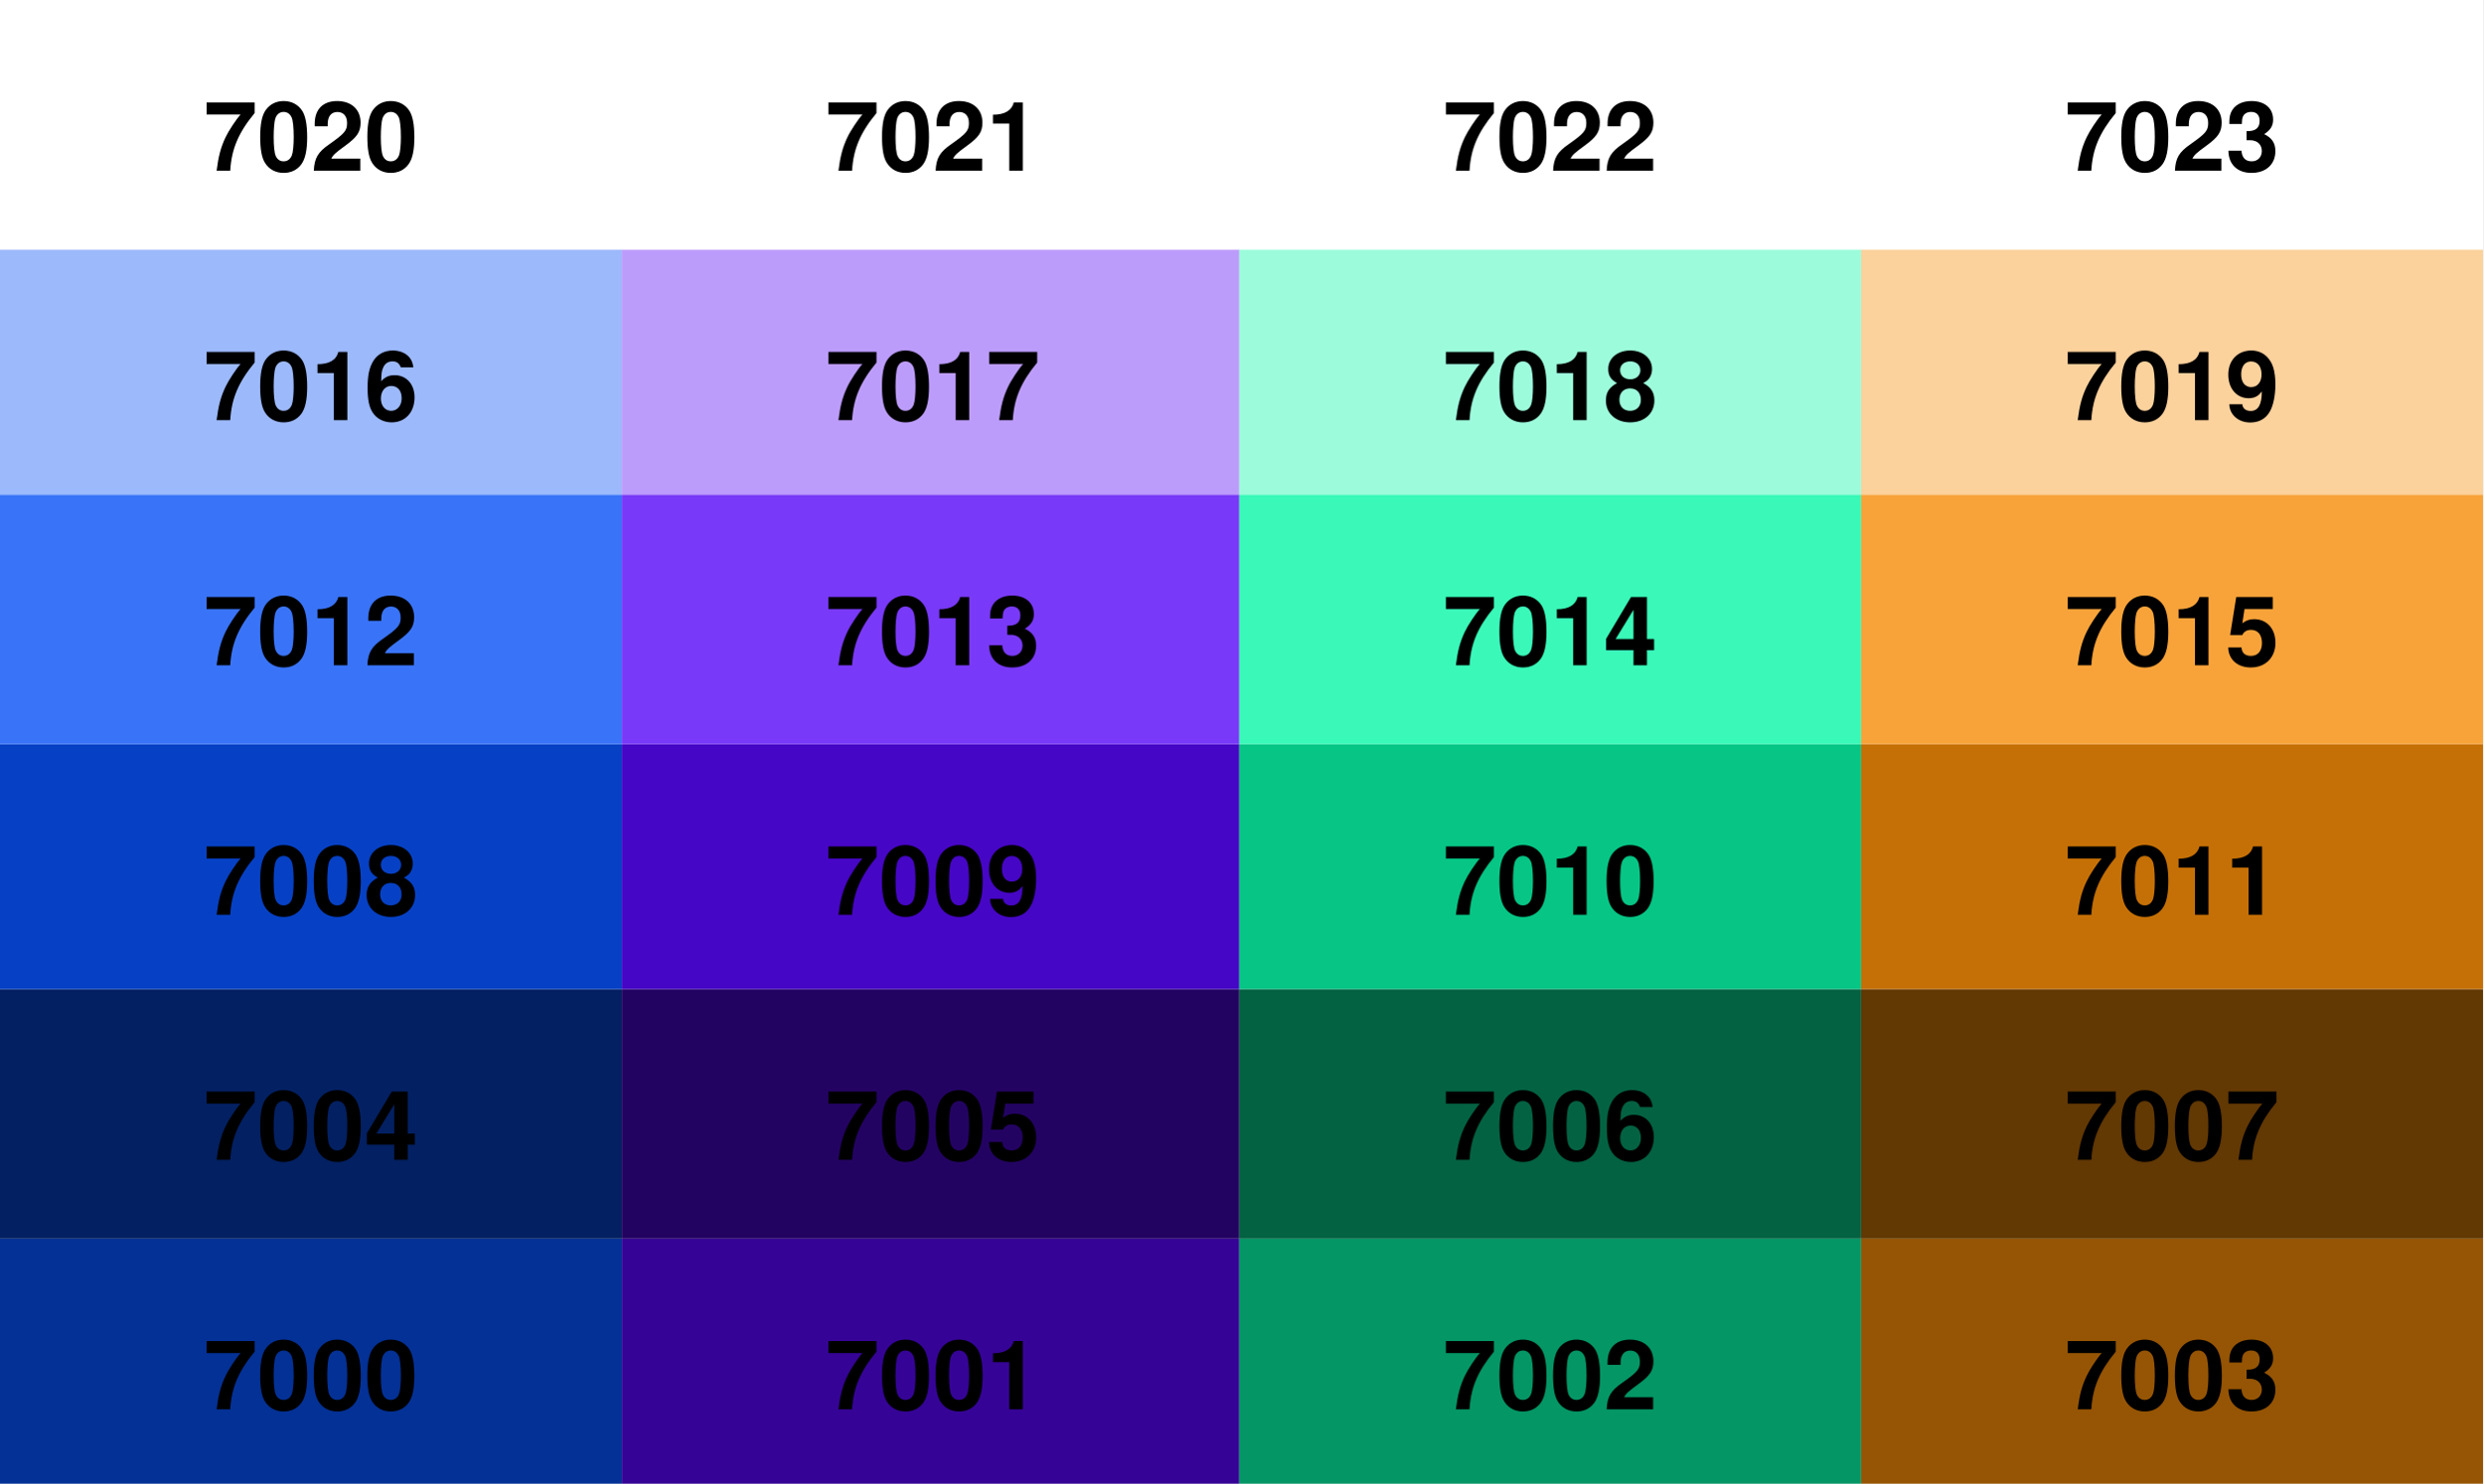
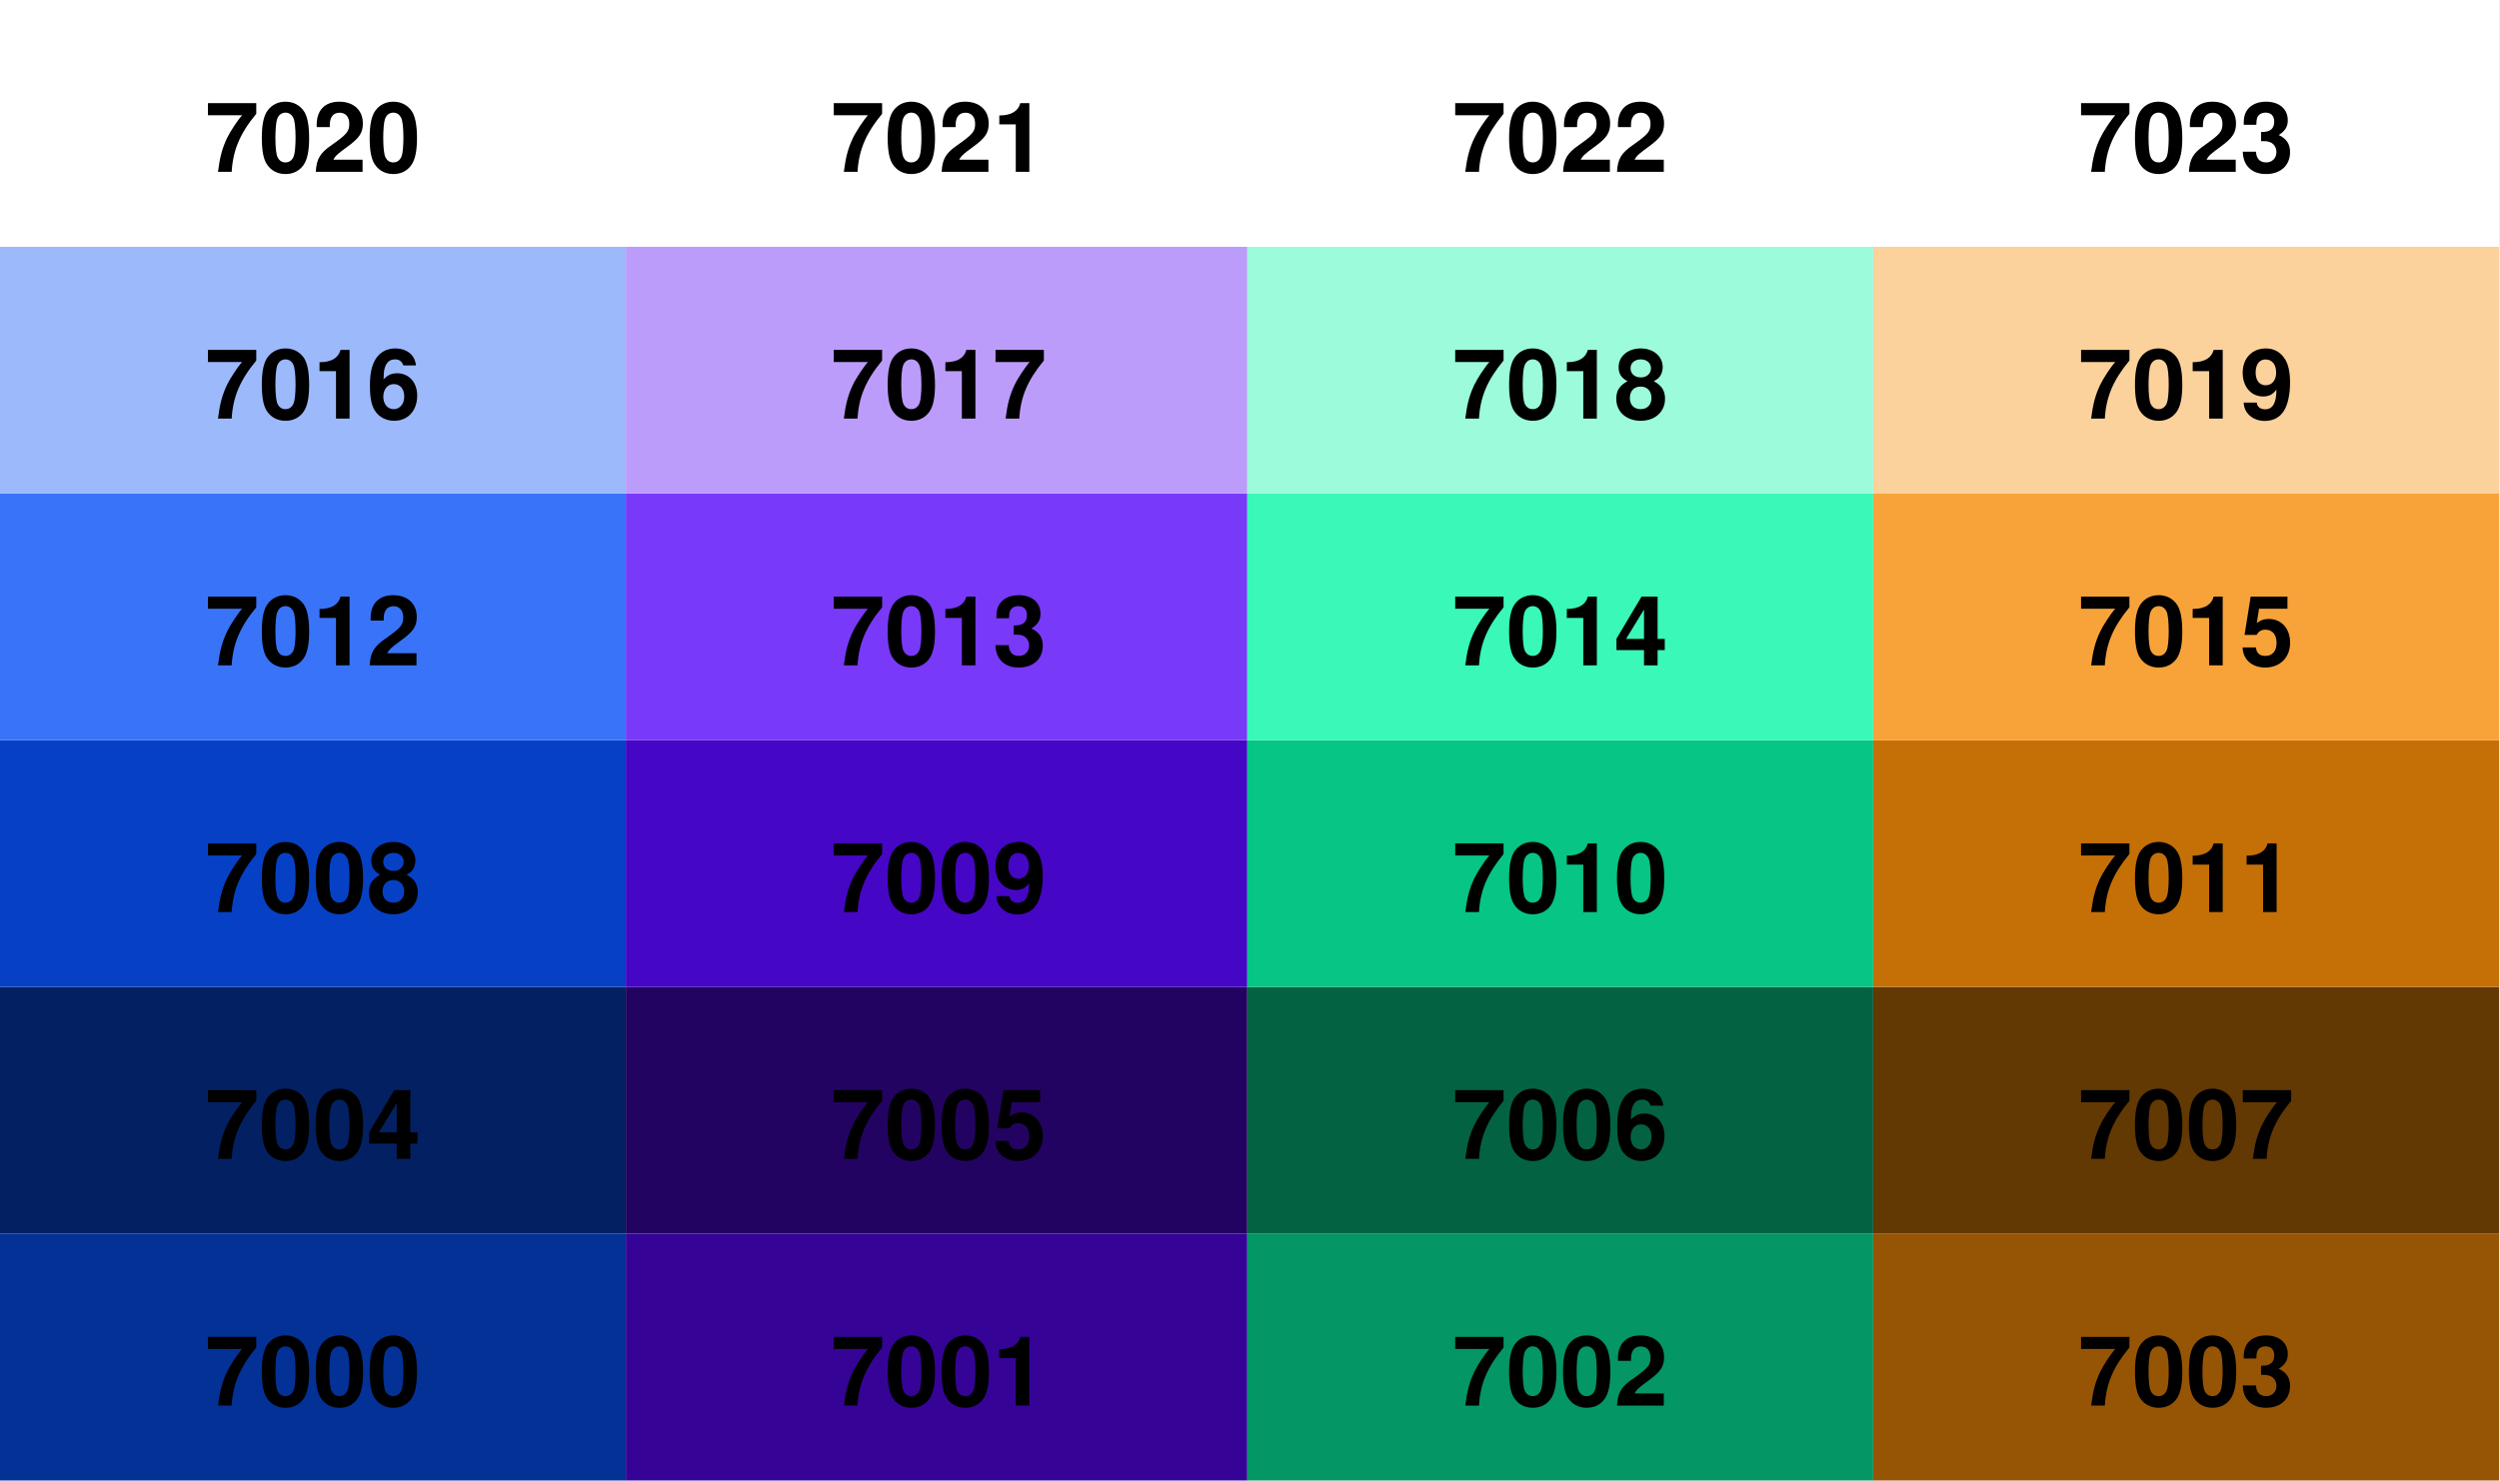
- <svg xmlns="http://www.w3.org/2000/svg" width="567" height="339" viewBox="0 0 567 339">
+ <svg xmlns="http://www.w3.org/2000/svg" width="567" height="336" viewBox="0 0 567 336">
  <defs>
</defs>
-   <rect x="0" y="0" width="567" height="339" fill="white" />
-   <rect x="0" y="283" width="142" height="56" fill="#043196" />
-   <text x="71" y="322" text-anchor="middle" fill="black" font-size="22" font-family="Helvetica" font-weight="bold">
+   <rect x="0" y="0" width="567" height="336" fill="white" />
+   <rect x="0" y="280" width="142" height="56" fill="#043196" />
+   <text x="71" y="319" text-anchor="middle" fill="black" font-size="22" font-family="Helvetica" font-weight="bold">
7000
</text>
-   <rect x="0" y="226" width="142" height="57" fill="#032062" />
-   <text x="71" y="265" text-anchor="middle" fill="black" font-size="22" font-family="Helvetica" font-weight="bold">
+   <rect x="0" y="224" width="142" height="56" fill="#032062" />
+   <text x="71" y="263" text-anchor="middle" fill="black" font-size="22" font-family="Helvetica" font-weight="bold">
7004
</text>
-   <rect x="0" y="170" width="142" height="56" fill="#0641c5" />
-   <text x="71" y="209" text-anchor="middle" fill="black" font-size="22" font-family="Helvetica" font-weight="bold">
+   <rect x="0" y="168" width="142" height="56" fill="#0641c5" />
+   <text x="71" y="207" text-anchor="middle" fill="black" font-size="22" font-family="Helvetica" font-weight="bold">
7008
</text>
-   <rect x="0" y="113" width="142" height="57" fill="#3974f8" />
-   <text x="71" y="152" text-anchor="middle" fill="black" font-size="22" font-family="Helvetica" font-weight="bold">
+   <rect x="0" y="112" width="142" height="56" fill="#3974f8" />
+   <text x="71" y="151" text-anchor="middle" fill="black" font-size="22" font-family="Helvetica" font-weight="bold">
7012
</text>
-   <rect x="0" y="57" width="142" height="56" fill="#9cb9fb" />
-   <text x="71" y="96" text-anchor="middle" fill="black" font-size="22" font-family="Helvetica" font-weight="bold">
+   <rect x="0" y="56" width="142" height="56" fill="#9cb9fb" />
+   <text x="71" y="95" text-anchor="middle" fill="black" font-size="22" font-family="Helvetica" font-weight="bold">
7016
</text>
-   <rect x="0" y="0" width="142" height="57" fill="white" />
+   <rect x="0" y="0" width="142" height="56" fill="white" />
  <text x="71" y="39" text-anchor="middle" fill="black" font-size="22" font-family="Helvetica" font-weight="bold">
7020
</text>
-   <rect x="142" y="283" width="141" height="56" fill="#350496" />
-   <text x="213" y="322" text-anchor="middle" fill="black" font-size="22" font-family="Helvetica" font-weight="bold">
+   <rect x="142" y="280" width="141" height="56" fill="#350496" />
+   <text x="213" y="319" text-anchor="middle" fill="black" font-size="22" font-family="Helvetica" font-weight="bold">
7001
</text>
-   <rect x="142" y="226" width="141" height="57" fill="#230362" />
-   <text x="213" y="265" text-anchor="middle" fill="black" font-size="22" font-family="Helvetica" font-weight="bold">
+   <rect x="142" y="224" width="141" height="56" fill="#230362" />
+   <text x="213" y="263" text-anchor="middle" fill="black" font-size="22" font-family="Helvetica" font-weight="bold">
7005
</text>
-   <rect x="142" y="170" width="141" height="56" fill="#4606c5" />
-   <text x="213" y="209" text-anchor="middle" fill="black" font-size="22" font-family="Helvetica" font-weight="bold">
+   <rect x="142" y="168" width="141" height="56" fill="#4606c5" />
+   <text x="213" y="207" text-anchor="middle" fill="black" font-size="22" font-family="Helvetica" font-weight="bold">
7009
</text>
-   <rect x="142" y="113" width="141" height="57" fill="#7939f8" />
-   <text x="213" y="152" text-anchor="middle" fill="black" font-size="22" font-family="Helvetica" font-weight="bold">
+   <rect x="142" y="112" width="141" height="56" fill="#7939f8" />
+   <text x="213" y="151" text-anchor="middle" fill="black" font-size="22" font-family="Helvetica" font-weight="bold">
7013
</text>
-   <rect x="142" y="57" width="141" height="56" fill="#bc9cfb" />
-   <text x="213" y="96" text-anchor="middle" fill="black" font-size="22" font-family="Helvetica" font-weight="bold">
+   <rect x="142" y="56" width="141" height="56" fill="#bc9cfb" />
+   <text x="213" y="95" text-anchor="middle" fill="black" font-size="22" font-family="Helvetica" font-weight="bold">
7017
</text>
-   <rect x="142" y="0" width="141" height="57" fill="white" />
+   <rect x="142" y="0" width="141" height="56" fill="white" />
  <text x="213" y="39" text-anchor="middle" fill="black" font-size="22" font-family="Helvetica" font-weight="bold">
7021
</text>
-   <rect x="283" y="283" width="142" height="56" fill="#049665" />
-   <text x="354" y="322" text-anchor="middle" fill="black" font-size="22" font-family="Helvetica" font-weight="bold">
+   <rect x="283" y="280" width="142" height="56" fill="#049665" />
+   <text x="354" y="319" text-anchor="middle" fill="black" font-size="22" font-family="Helvetica" font-weight="bold">
7002
</text>
-   <rect x="283" y="226" width="142" height="57" fill="#036242" />
-   <text x="354" y="265" text-anchor="middle" fill="black" font-size="22" font-family="Helvetica" font-weight="bold">
+   <rect x="283" y="224" width="142" height="56" fill="#036242" />
+   <text x="354" y="263" text-anchor="middle" fill="black" font-size="22" font-family="Helvetica" font-weight="bold">
7006
</text>
-   <rect x="283" y="170" width="142" height="56" fill="#06c585" />
-   <text x="354" y="209" text-anchor="middle" fill="black" font-size="22" font-family="Helvetica" font-weight="bold">
+   <rect x="283" y="168" width="142" height="56" fill="#06c585" />
+   <text x="354" y="207" text-anchor="middle" fill="black" font-size="22" font-family="Helvetica" font-weight="bold">
7010
</text>
-   <rect x="283" y="113" width="142" height="57" fill="#39f8b8" />
-   <text x="354" y="152" text-anchor="middle" fill="black" font-size="22" font-family="Helvetica" font-weight="bold">
+   <rect x="283" y="112" width="142" height="56" fill="#39f8b8" />
+   <text x="354" y="151" text-anchor="middle" fill="black" font-size="22" font-family="Helvetica" font-weight="bold">
7014
</text>
-   <rect x="283" y="57" width="142" height="56" fill="#9cfbdb" />
-   <text x="354" y="96" text-anchor="middle" fill="black" font-size="22" font-family="Helvetica" font-weight="bold">
+   <rect x="283" y="56" width="142" height="56" fill="#9cfbdb" />
+   <text x="354" y="95" text-anchor="middle" fill="black" font-size="22" font-family="Helvetica" font-weight="bold">
7018
</text>
-   <rect x="283" y="0" width="142" height="57" fill="white" />
+   <rect x="283" y="0" width="142" height="56" fill="white" />
  <text x="354" y="39" text-anchor="middle" fill="black" font-size="22" font-family="Helvetica" font-weight="bold">
7022
</text>
-   <rect x="425" y="283" width="142" height="56" fill="#965504" />
-   <text x="496" y="322" text-anchor="middle" fill="black" font-size="22" font-family="Helvetica" font-weight="bold">
+   <rect x="425" y="280" width="142" height="56" fill="#965504" />
+   <text x="496" y="319" text-anchor="middle" fill="black" font-size="22" font-family="Helvetica" font-weight="bold">
7003
</text>
-   <rect x="425" y="226" width="142" height="57" fill="#623803" />
-   <text x="496" y="265" text-anchor="middle" fill="black" font-size="22" font-family="Helvetica" font-weight="bold">
+   <rect x="425" y="224" width="142" height="56" fill="#623803" />
+   <text x="496" y="263" text-anchor="middle" fill="black" font-size="22" font-family="Helvetica" font-weight="bold">
7007
</text>
-   <rect x="425" y="170" width="142" height="56" fill="#c57006" />
-   <text x="496" y="209" text-anchor="middle" fill="black" font-size="22" font-family="Helvetica" font-weight="bold">
+   <rect x="425" y="168" width="142" height="56" fill="#c57006" />
+   <text x="496" y="207" text-anchor="middle" fill="black" font-size="22" font-family="Helvetica" font-weight="bold">
7011
</text>
-   <rect x="425" y="113" width="142" height="57" fill="#f8a339" />
-   <text x="496" y="152" text-anchor="middle" fill="black" font-size="22" font-family="Helvetica" font-weight="bold">
+   <rect x="425" y="112" width="142" height="56" fill="#f8a339" />
+   <text x="496" y="151" text-anchor="middle" fill="black" font-size="22" font-family="Helvetica" font-weight="bold">
7015
</text>
-   <rect x="425" y="57" width="142" height="56" fill="#fbd19c" />
-   <text x="496" y="96" text-anchor="middle" fill="black" font-size="22" font-family="Helvetica" font-weight="bold">
+   <rect x="425" y="56" width="142" height="56" fill="#fbd19c" />
+   <text x="496" y="95" text-anchor="middle" fill="black" font-size="22" font-family="Helvetica" font-weight="bold">
7019
</text>
-   <rect x="425" y="0" width="142" height="57" fill="white" />
+   <rect x="425" y="0" width="142" height="56" fill="white" />
  <text x="496" y="39" text-anchor="middle" fill="black" font-size="22" font-family="Helvetica" font-weight="bold">
7023
</text>
</svg>
